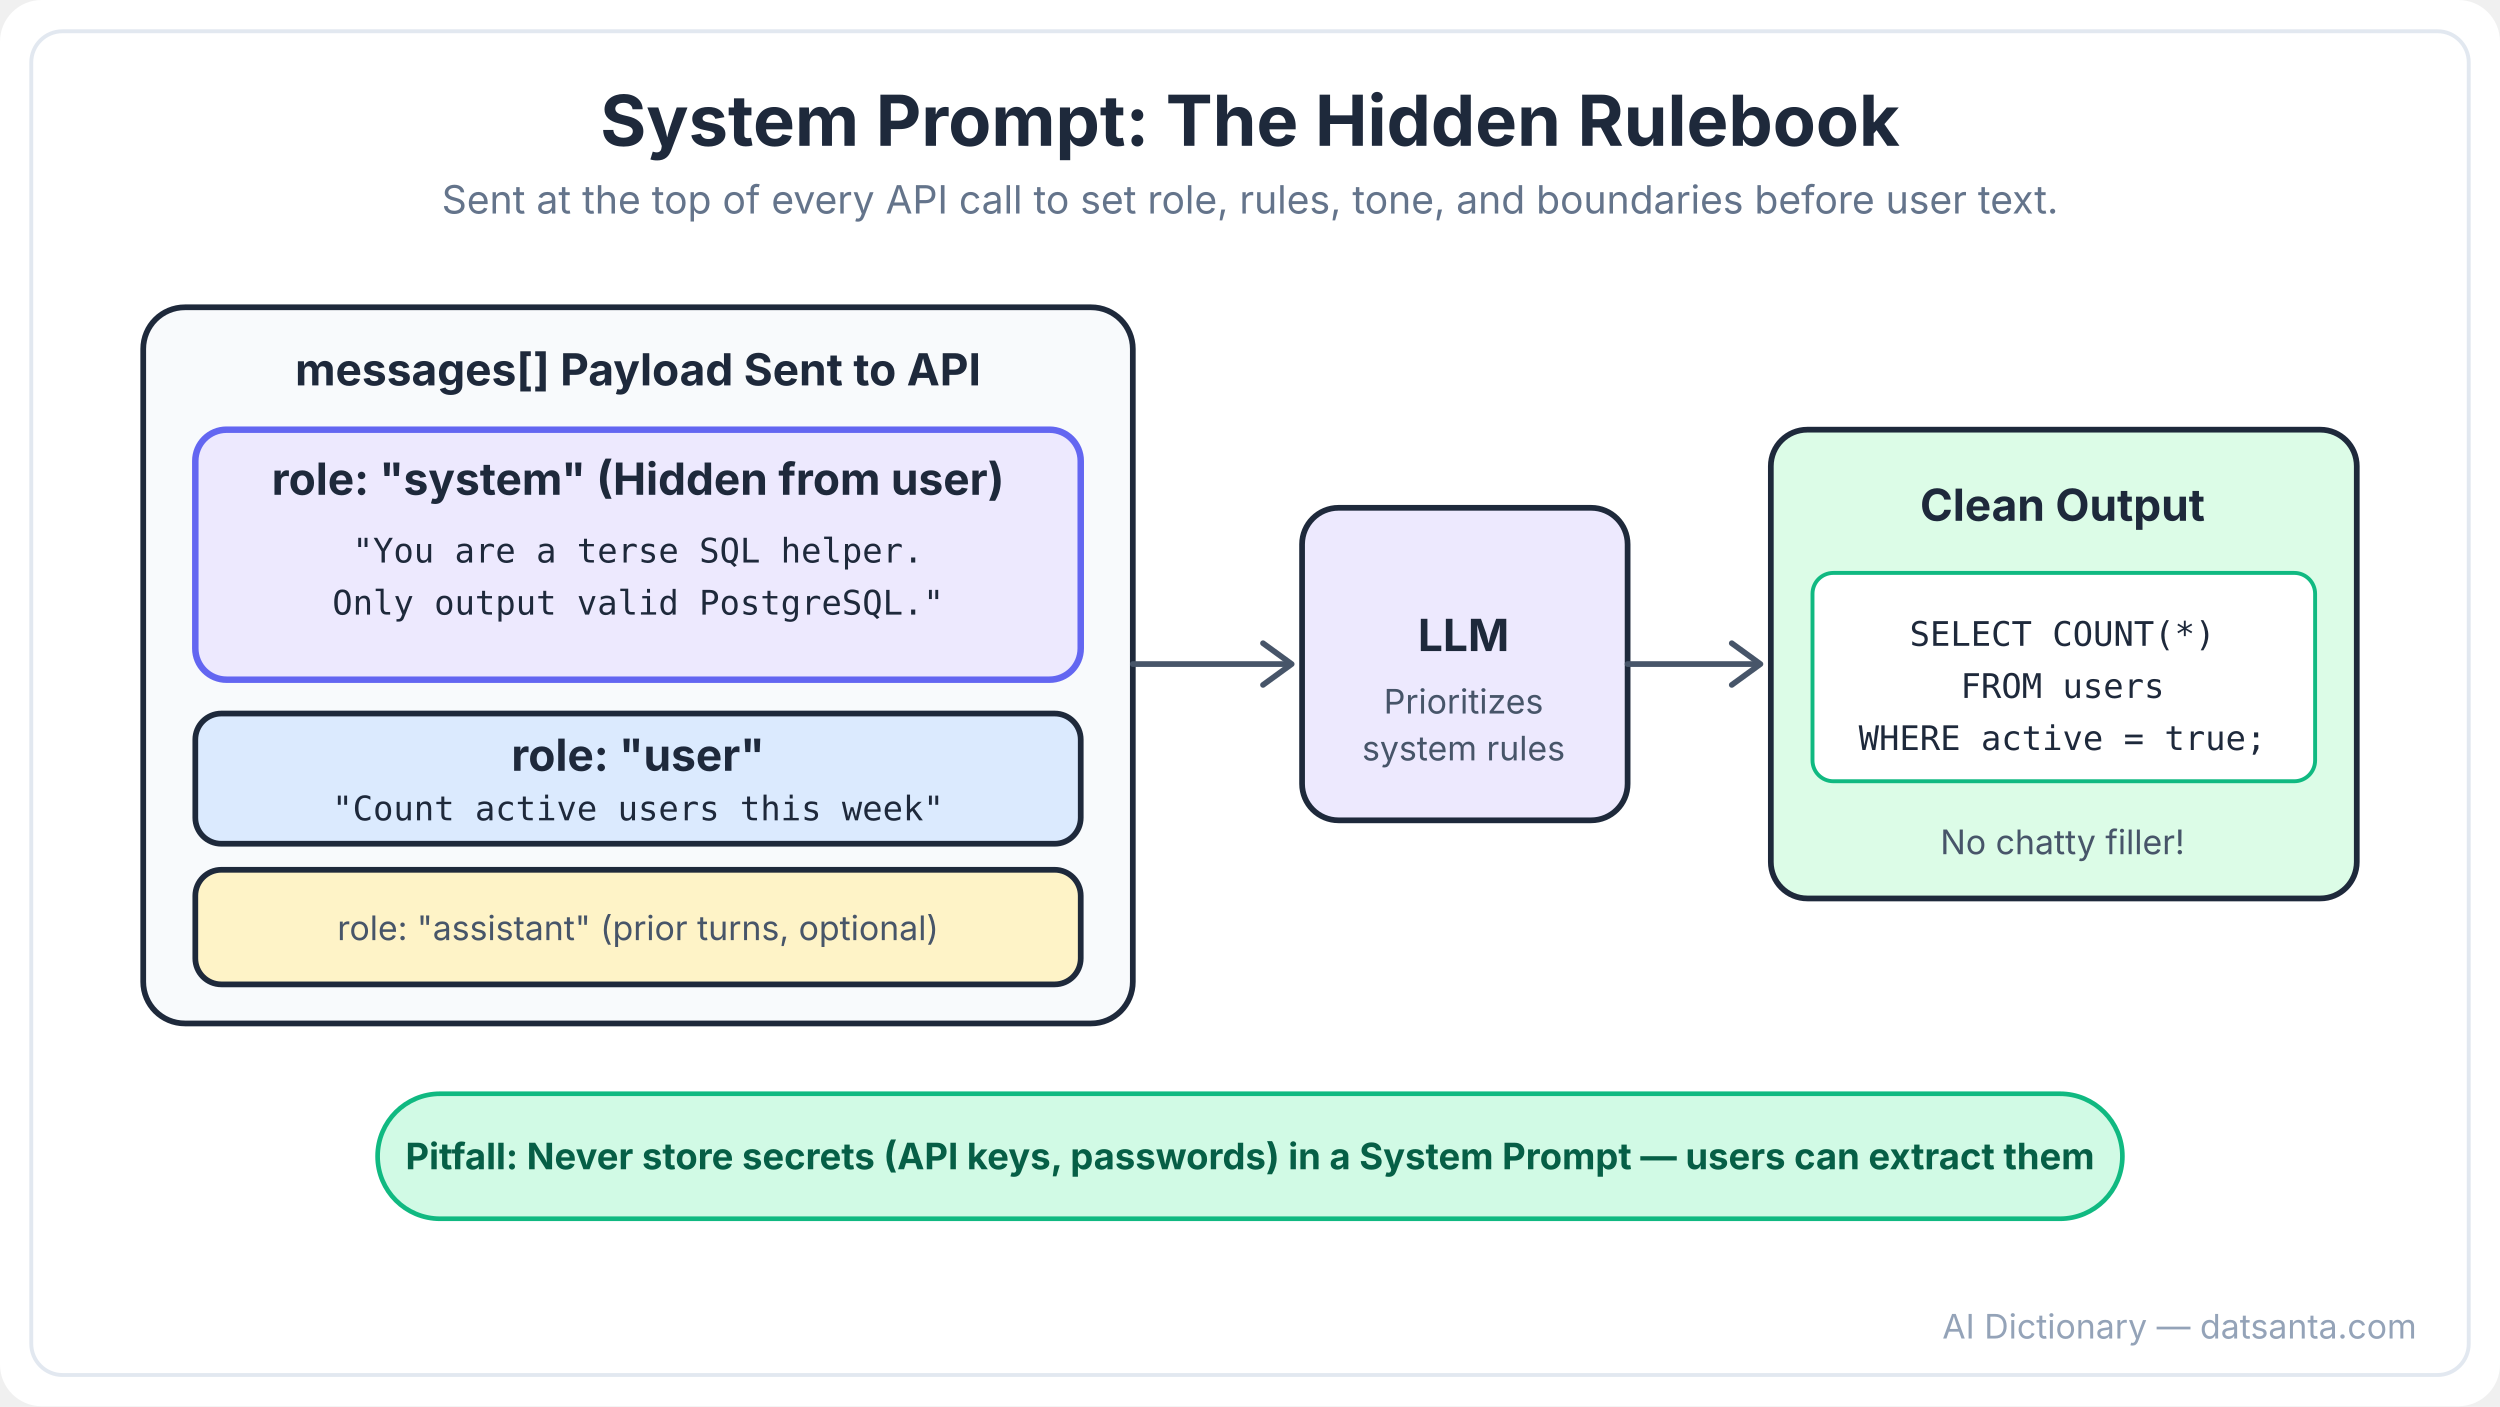
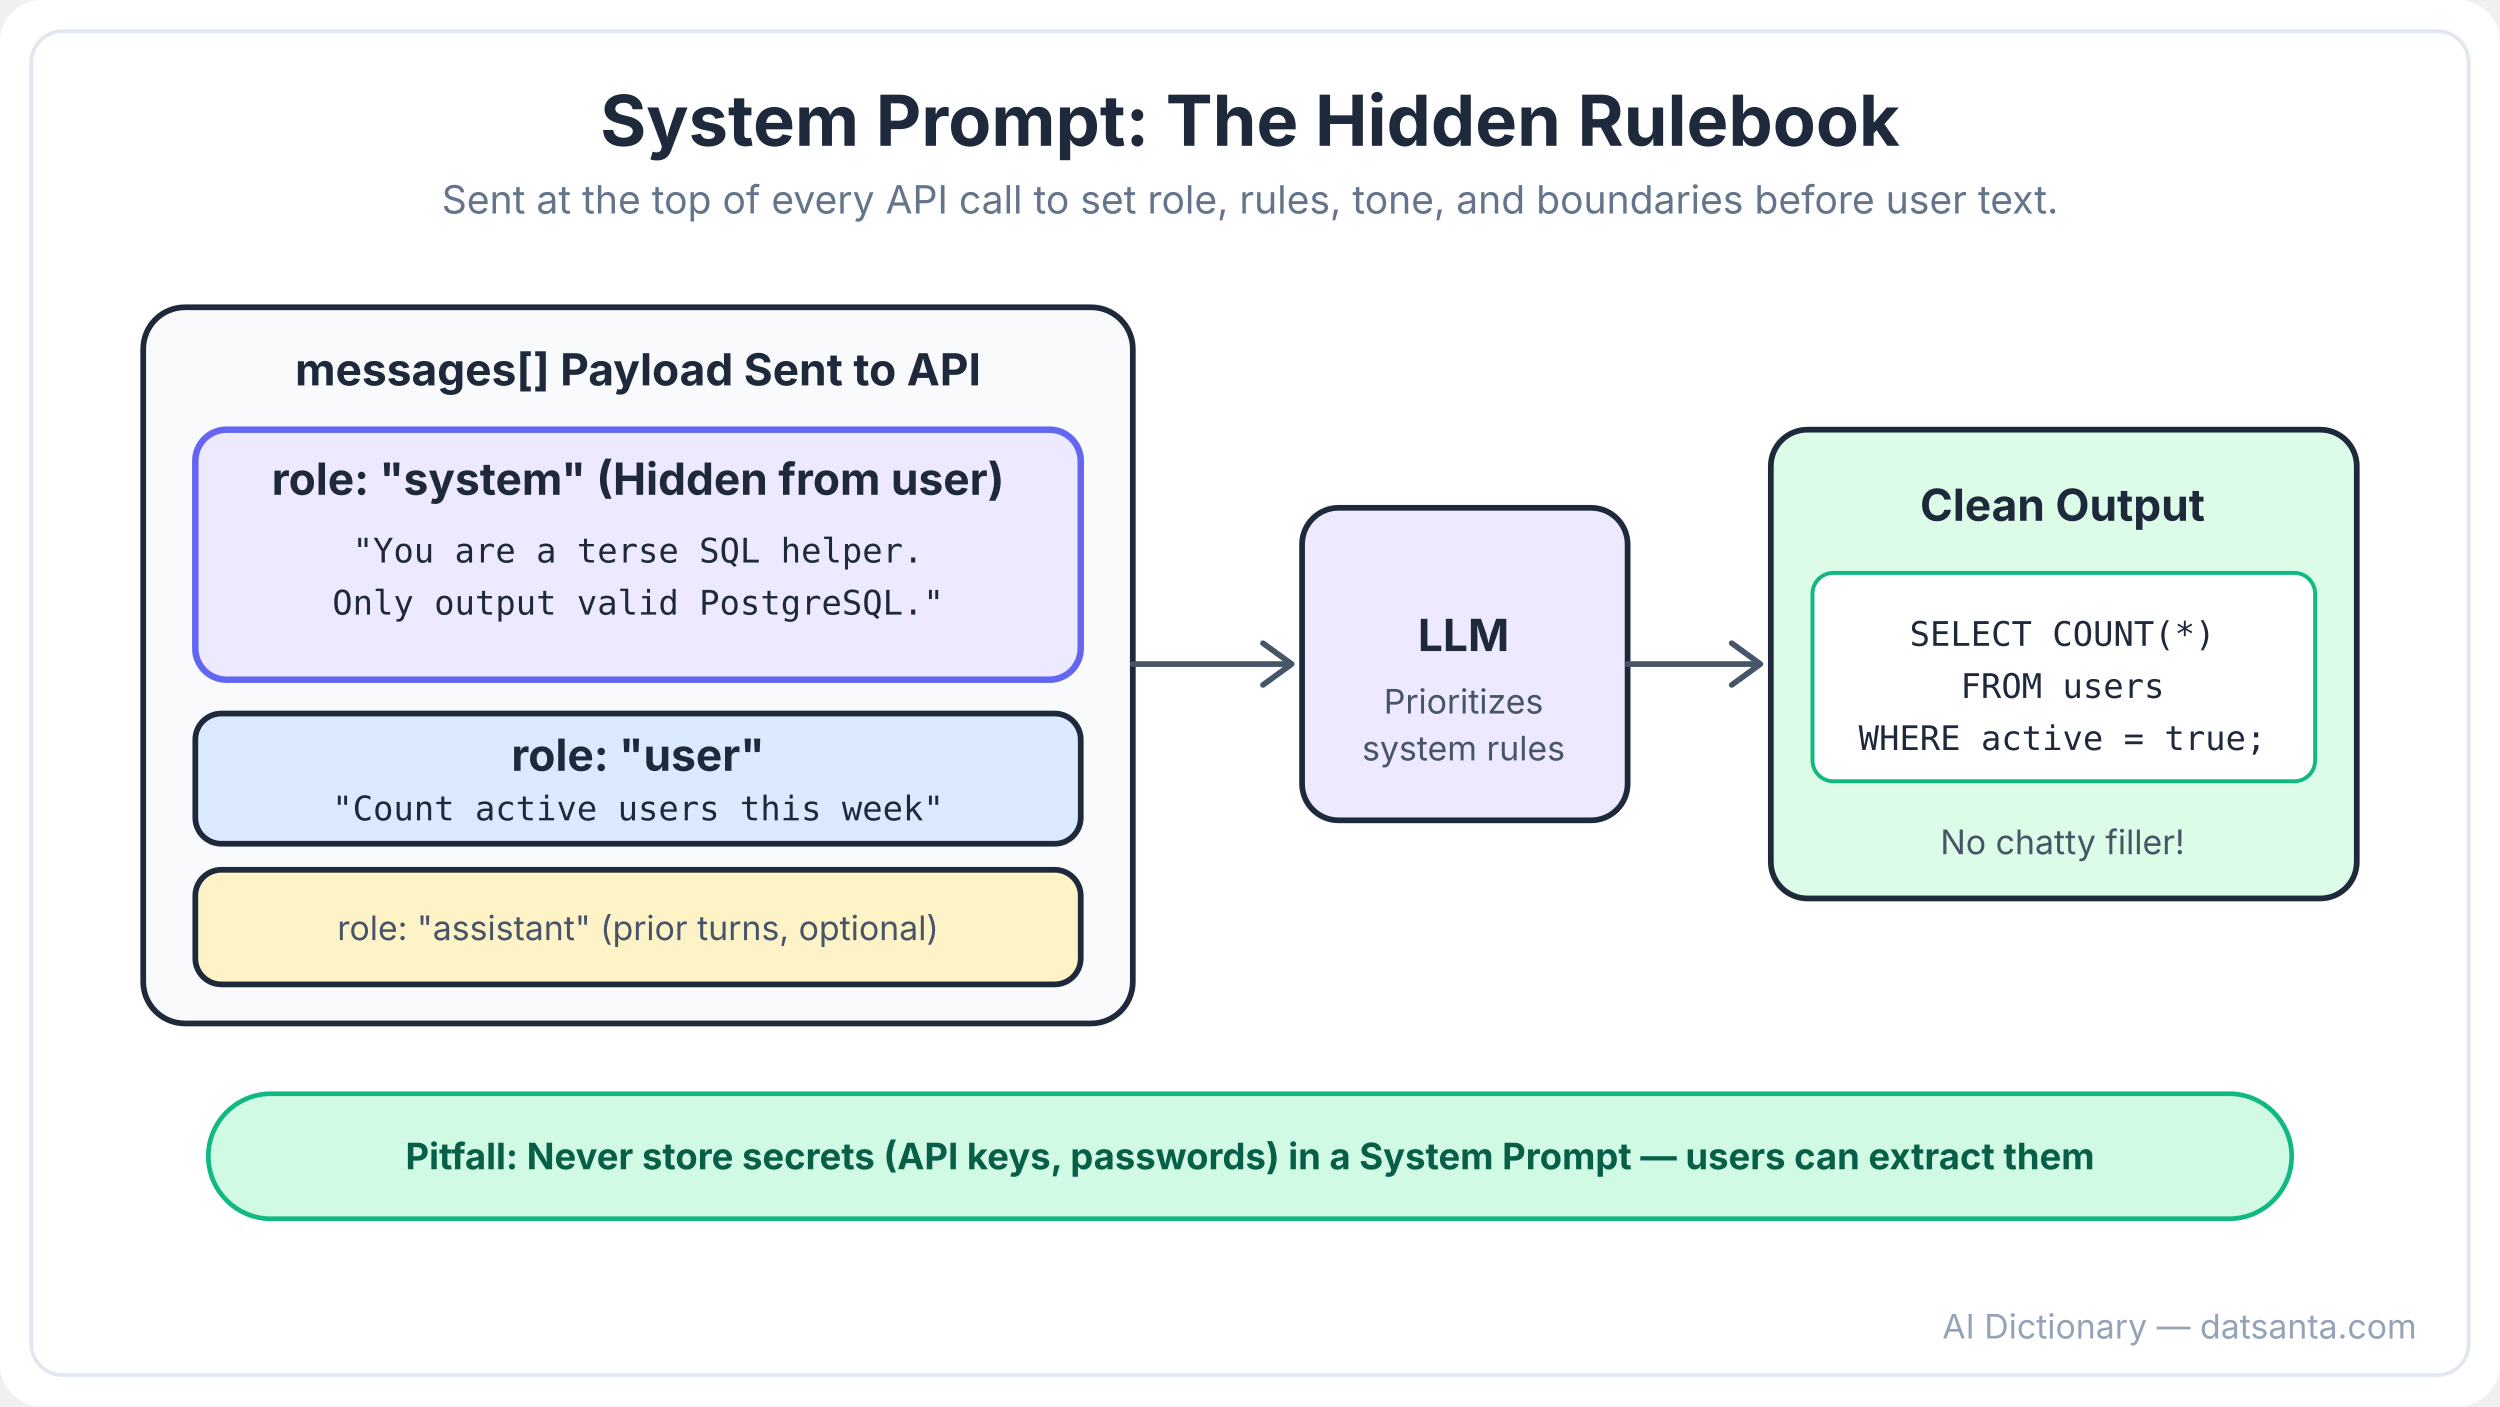
<svg xmlns="http://www.w3.org/2000/svg" viewBox="0 0 960 540" width="960" height="540" role="img" aria-label="System Prompt vs User Prompt message stack">
  <defs>
    <style>
      .bg { fill: #ffffff; }
      .title { font-family: "Virgil", "Segoe Print", system-ui, -apple-system, sans-serif; font-size: 27px; font-weight: 700; fill: #1e293b; }
      .subtitle { font-family: system-ui, -apple-system, sans-serif; font-size: 15px; fill: #64748b; }
      .box-title { font-family: system-ui, -apple-system, sans-serif; font-size: 17px; font-weight: 700; fill: #1e293b; }
      .box-sub { font-family: system-ui, -apple-system, sans-serif; font-size: 13px; fill: #475569; }
      .mono { font-family: ui-monospace, SFMono-Regular, Menlo, monospace; font-size: 13px; fill: #1e293b; }
      .badge { font-family: system-ui, -apple-system, sans-serif; font-size: 14px; font-weight: 700; fill: #065f46; }
      .footer { font-family: system-ui, -apple-system, sans-serif; font-size: 13px; fill: #94a3b8; }
      .stroke-main { stroke: #1e293b; stroke-width: 2.2; stroke-linecap: round; stroke-linejoin: round; }
      .arrow { stroke: #475569; stroke-width: 2.2; fill: none; stroke-linecap: round; stroke-linejoin: round; }
    </style>
  </defs>
  <rect class="bg" x="0" y="0" width="960" height="540" rx="16" />
  <rect x="12" y="12" width="936" height="516" rx="12" fill="none" stroke="#e2e8f0" stroke-width="1.5" />
  <text class="title" x="480" y="56" text-anchor="middle">System Prompt: The Hidden Rulebook</text>
  <text class="subtitle" x="480" y="82" text-anchor="middle">Sent at the top of every API call to set role, rules, tone, and boundaries before user text.</text>
  <rect x="55" y="118" width="380" height="275" rx="16" fill="#f8fafc" class="stroke-main" />
  <text class="box-title" x="245" y="148" text-anchor="middle">messages[] Payload Sent to API</text>
  <rect x="75" y="165" width="340" height="96" rx="12" fill="#ede9fe" stroke="#6366f1" stroke-width="2.5" />
  <text class="box-title" x="245" y="190" text-anchor="middle">role: "system"  (Hidden from user)</text>
  <text class="mono" x="245" y="216" text-anchor="middle">"You are a terse SQL helper.</text>
  <text class="mono" x="245" y="236" text-anchor="middle">Only output valid PostgreSQL."</text>
  <rect x="75" y="274" width="340" height="50" rx="10" fill="#dbeafe" class="stroke-main" />
  <text class="box-title" x="245" y="296" text-anchor="middle">role: "user"</text>
  <text class="mono" x="245" y="315" text-anchor="middle">"Count active users this week"</text>
  <rect x="75" y="334" width="340" height="44" rx="10" fill="#fef3c7" class="stroke-main" />
  <text class="box-sub" x="245" y="361" text-anchor="middle">role: "assistant" (prior turns, optional)</text>
  <line class="arrow" x1="435" y1="255" x2="495" y2="255" />
  <polyline class="arrow" points="485,247 496,255 485,263" />
  <rect x="500" y="195" width="125" height="120" rx="14" fill="#ede9fe" class="stroke-main" />
  <text class="box-title" x="562" y="250" text-anchor="middle">LLM</text>
  <text class="box-sub" x="562" y="274" text-anchor="middle">Prioritizes</text>
  <text class="box-sub" x="562" y="292" text-anchor="middle">system rules</text>
  <line class="arrow" x1="625" y1="255" x2="675" y2="255" />
  <polyline class="arrow" points="665,247 676,255 665,263" />
  <rect x="680" y="165" width="225" height="180" rx="14" fill="#dcfce7" class="stroke-main" />
  <text class="box-title" x="792" y="200" text-anchor="middle">Clean Output</text>
  <rect x="696" y="220" width="193" height="80" rx="8" fill="#ffffff" stroke="#10b981" stroke-width="1.5" />
  <text class="mono" x="792" y="248" text-anchor="middle">SELECT COUNT(*)</text>
  <text class="mono" x="792" y="268" text-anchor="middle">FROM users</text>
  <text class="mono" x="792" y="288" text-anchor="middle">WHERE active = true;</text>
  <text class="box-sub" x="792" y="328" text-anchor="middle">No chatty filler!</text>
-   <rect x="145" y="420" width="670" height="48" rx="24" fill="#d1fae5" stroke="#10b981" stroke-width="1.8" />
+   <rect x="80" y="420" width="800" height="48" rx="24" fill="#d1fae5" stroke="#10b981" stroke-width="1.8" />
  <text class="badge" x="480" y="449" text-anchor="middle">Pitfall: Never store secrets (API keys, passwords) in a System Prompt — users can extract them</text>
  <text class="footer" x="928" y="514" text-anchor="end">AI Dictionary — datsanta.com</text>
</svg>
